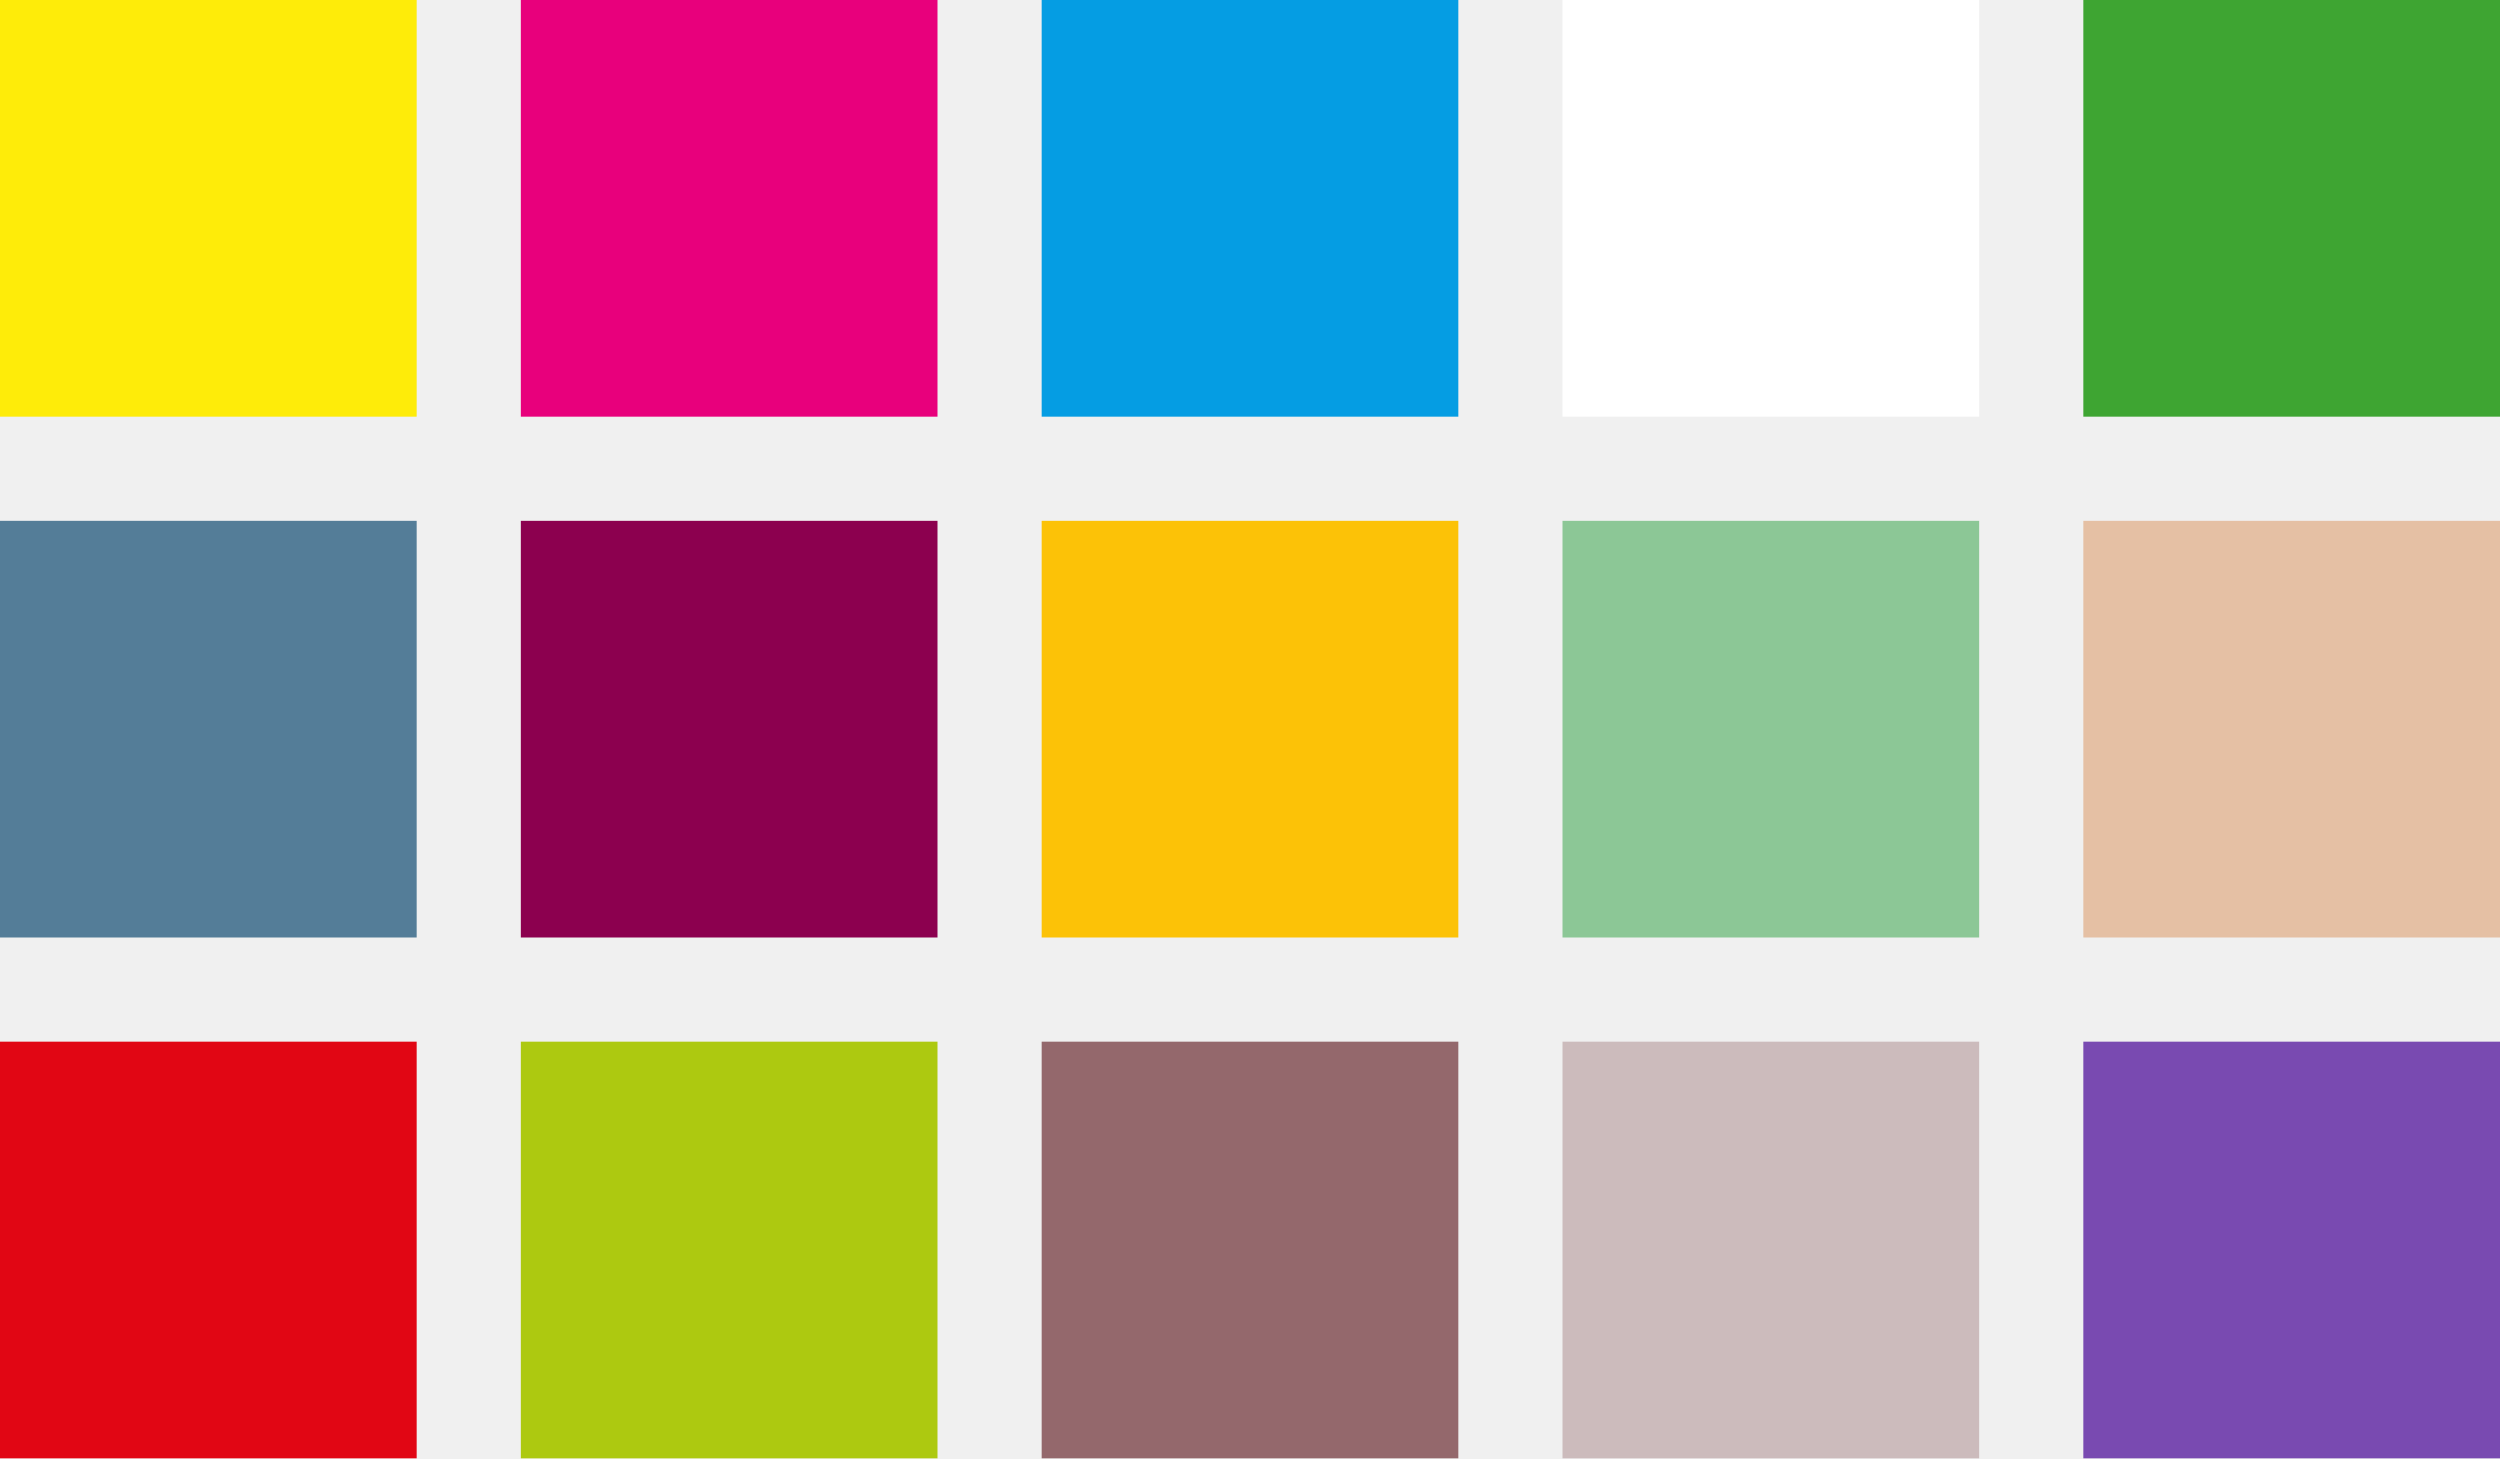
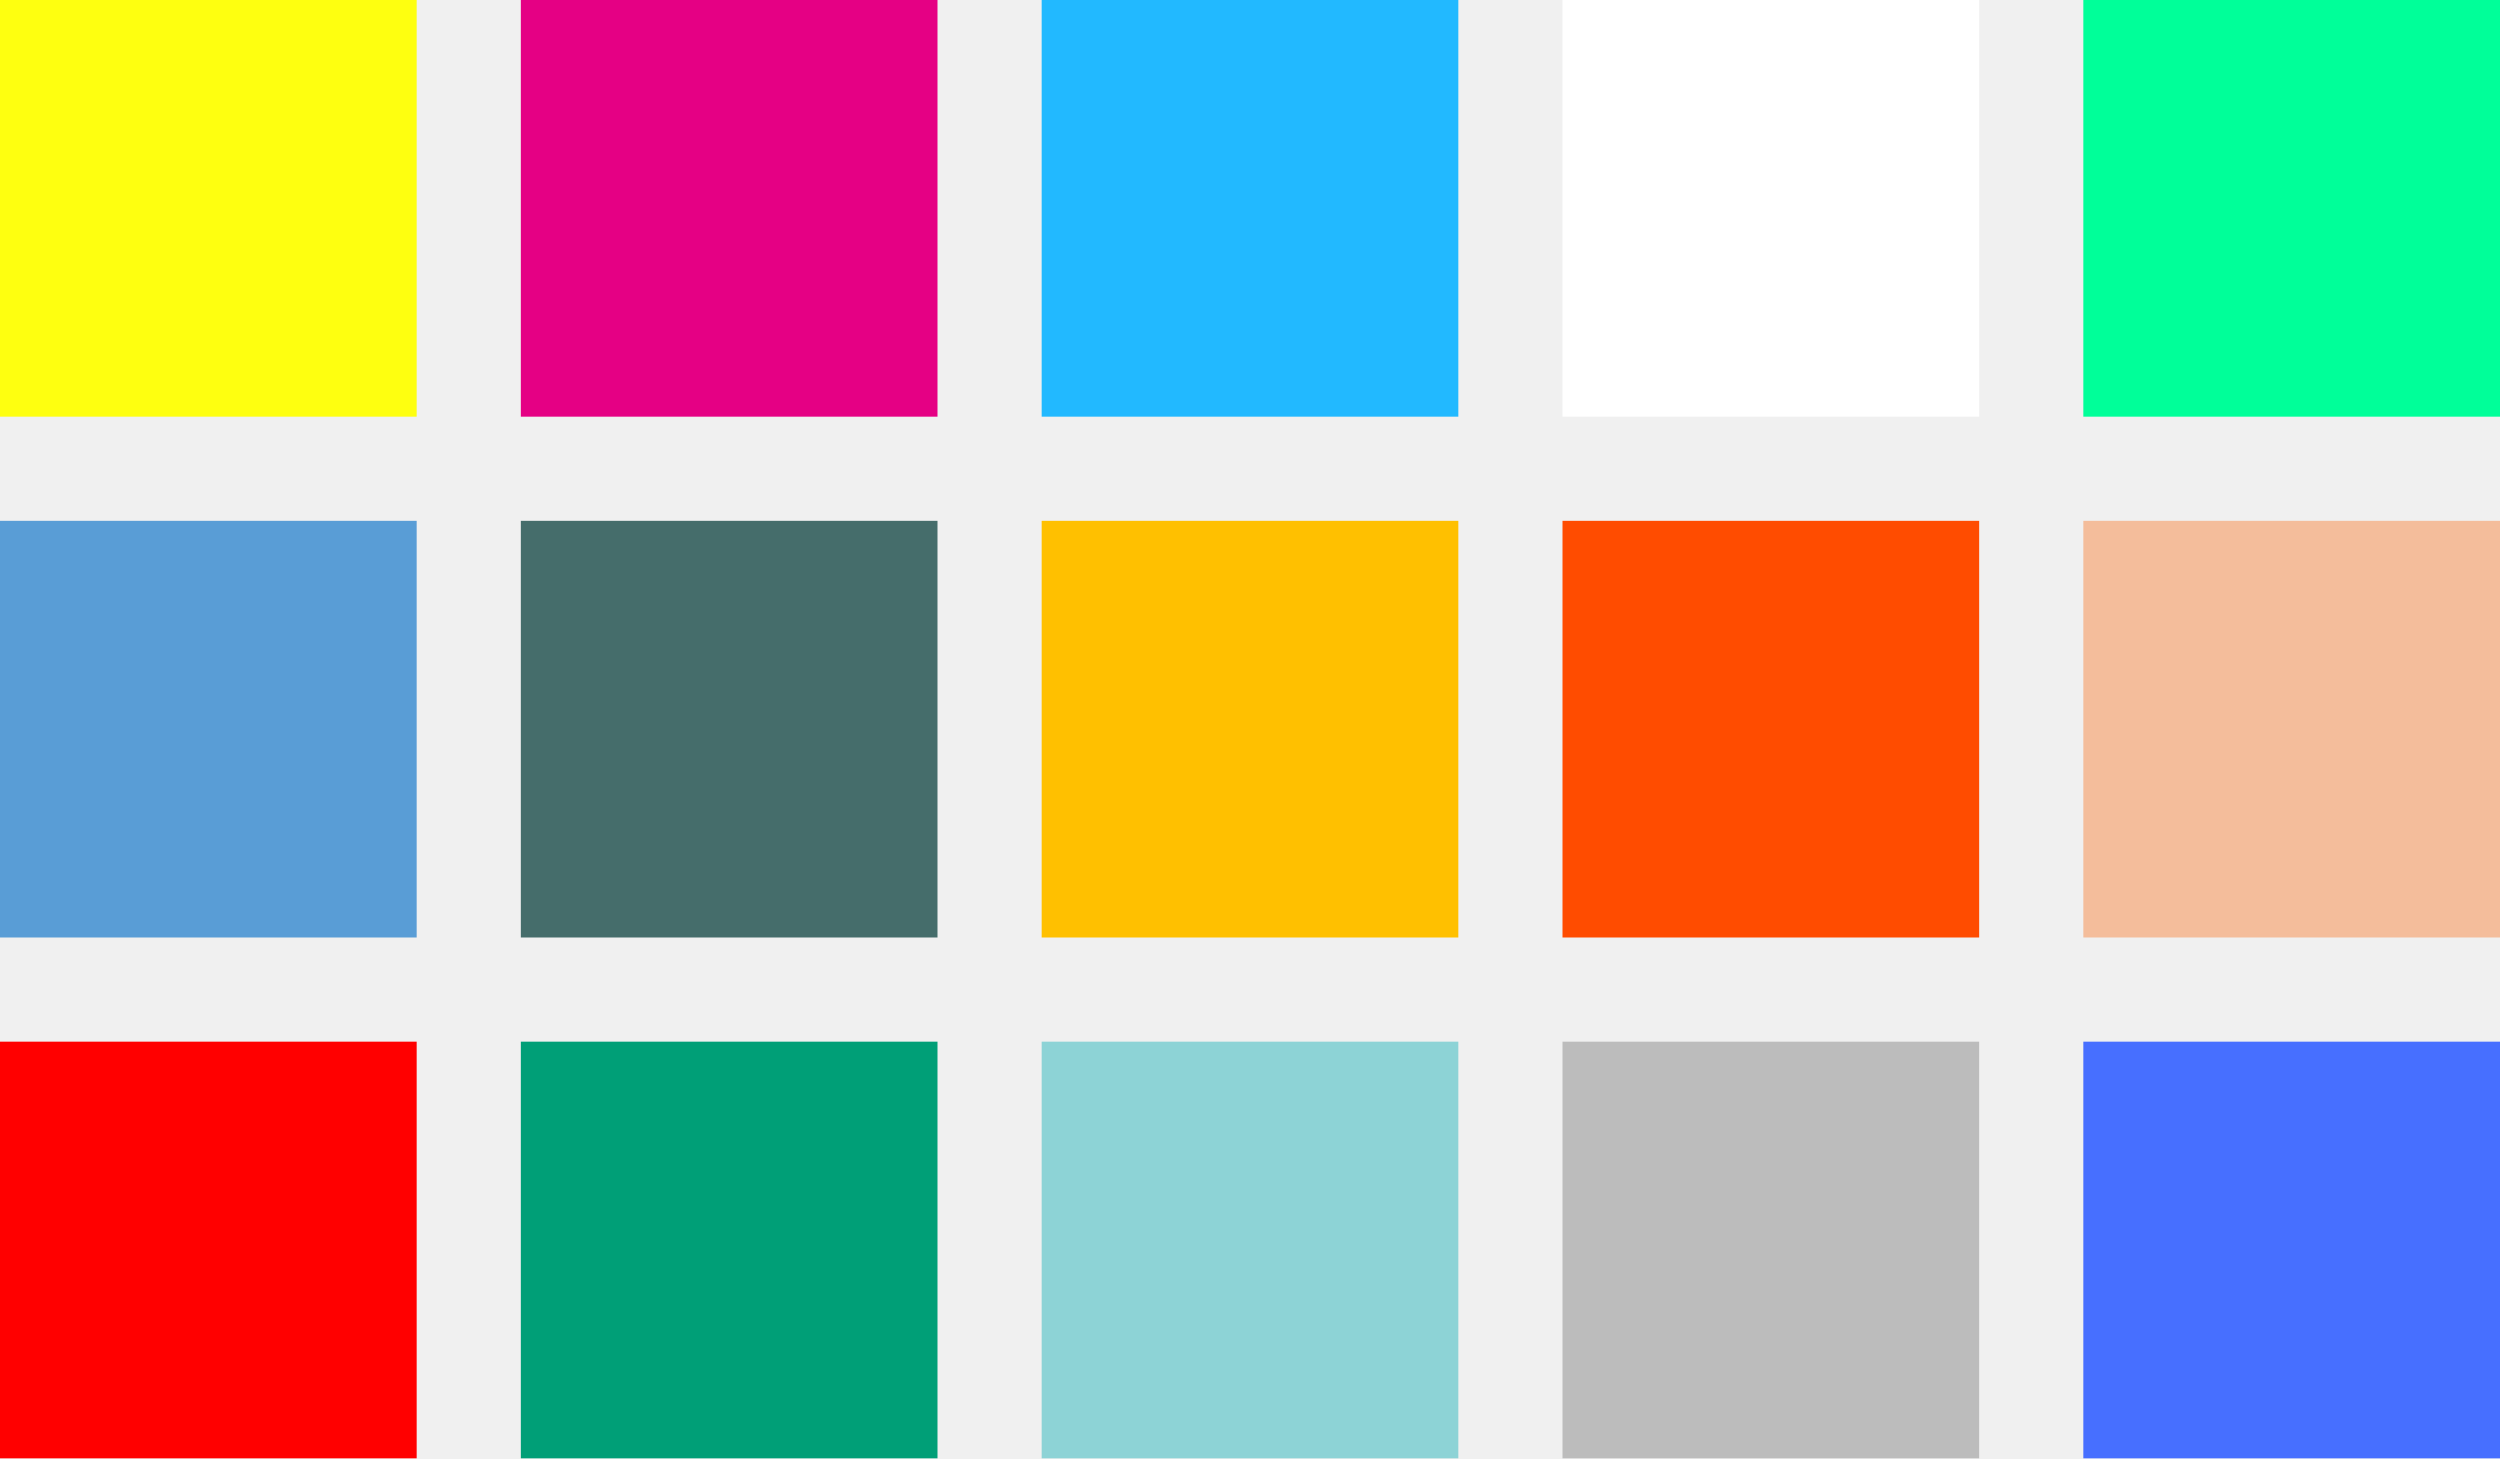
- <svg xmlns="http://www.w3.org/2000/svg" width="48" height="28" viewBox="0 0 48 28">
-   <g fill="none" fill-rule="evenodd">
-     <path fill="#FFF" d="M38 0v8h-8V0z" />
-     <path fill="#E10614" d="M0 28v-8h8v8z" />
-     <path fill="#059DE3" d="M28 0v8h-8V0z" />
-     <path fill="#ADC910" d="M10 28v-8h8v8z" />
-     <path fill="#E8007C" d="M18 0v8h-8V0z" />
-     <path fill="#94686C" d="M20 28v-8h8v8z" />
-     <path fill="#FEEC09" d="M8 0v8H0V0z" />
-     <path fill="#CCBBBC" d="M30 28v-8h8v8z" />
-     <path fill="#E5C0A4" d="M40 10h8v8h-8z" />
-     <path fill="#794AB1" d="M40 20h8v8h-8z" />
-     <path fill="#3EA532" d="M40 0h8v8h-8z" />
-     <path fill="#547D98" d="M0 10h8v8H0z" />
-     <path fill="#8C004F" d="M10 10h8v8h-8z" />
-     <path fill="#FCC207" d="M20 10h8v8h-8z" />
-     <path fill="#8CC796" d="M30 10h8v8h-8z" />
+ <svg xmlns="http://www.w3.org/2000/svg" width="48px" height="28px" viewBox="0 0 48 28" version="1.1">
+   <g id="1366" stroke="none" stroke-width="1" fill="none" fill-rule="evenodd">
+     <g id="Porfolio_Colors_v2" transform="translate(-334, -560)">
+       <g id="burger-menu-copy" transform="translate(334, 560)">
+         <rect id="Rectangle" fill="#FEFF10" transform="translate(4, 4) rotate(-270) translate(-4, -4) " x="0" y="0" width="8" height="8" />
+         <rect id="Rectangle-Copy-9" fill="#009F77" transform="translate(14, 24) rotate(-90) translate(-14, -24) " x="10" y="20" width="8" height="8" />
+         <rect id="Rectangle-Copy" fill="#22B9FF" transform="translate(24, 4) rotate(-270) translate(-24, -4) " x="20" y="0" width="8" height="8" />
+         <rect id="Rectangle-Copy-10" fill="#FF0000" transform="translate(4, 24) rotate(-90) translate(-4, -24) " x="0" y="20" width="8" height="8" />
+         <rect id="Rectangle-Copy-2" fill="#E50084" transform="translate(14, 4) rotate(-270) translate(-14, -4) " x="10" y="0" width="8" height="8" />
+         <rect id="Rectangle-Copy-11" fill="#8DD3D6" transform="translate(24, 24) rotate(-90) translate(-24, -24) " x="20" y="20" width="8" height="8" />
+         <rect id="Rectangle-Copy-3" fill="#FFFFFF" transform="translate(34, 4) rotate(-270) translate(-34, -4) " x="30" y="1.13686838e-13" width="8" height="8" />
+         <rect id="Rectangle-Copy-12" fill="#BCBCBC" transform="translate(34, 24) rotate(-90) translate(-34, -24) " x="30" y="20" width="8" height="8" />
+         <rect id="Rectangle-Copy-13" fill="#F4BD9B" x="40" y="10" width="8" height="8" />
+         <rect id="Rectangle-Copy-14" fill="#476FFF" x="40" y="20" width="8" height="8" />
+         <rect id="Rectangle-Copy-16" fill="#00FF99" x="40" y="0" width="8" height="8" />
+         <rect id="Rectangle-Copy-5" fill="#599DD6" x="0" y="10" width="8" height="8" />
+         <rect id="Rectangle-Copy-6" fill="#FFC000" x="20" y="10" width="8" height="8" />
+         <rect id="Rectangle-Copy-7" fill="#FF4C00" x="30" y="10" width="8" height="8" />
+         <rect id="Rectangle-Copy-8" fill="#456D6B" x="10" y="10" width="8" height="8" />
+       </g>
+     </g>
  </g>
</svg>
